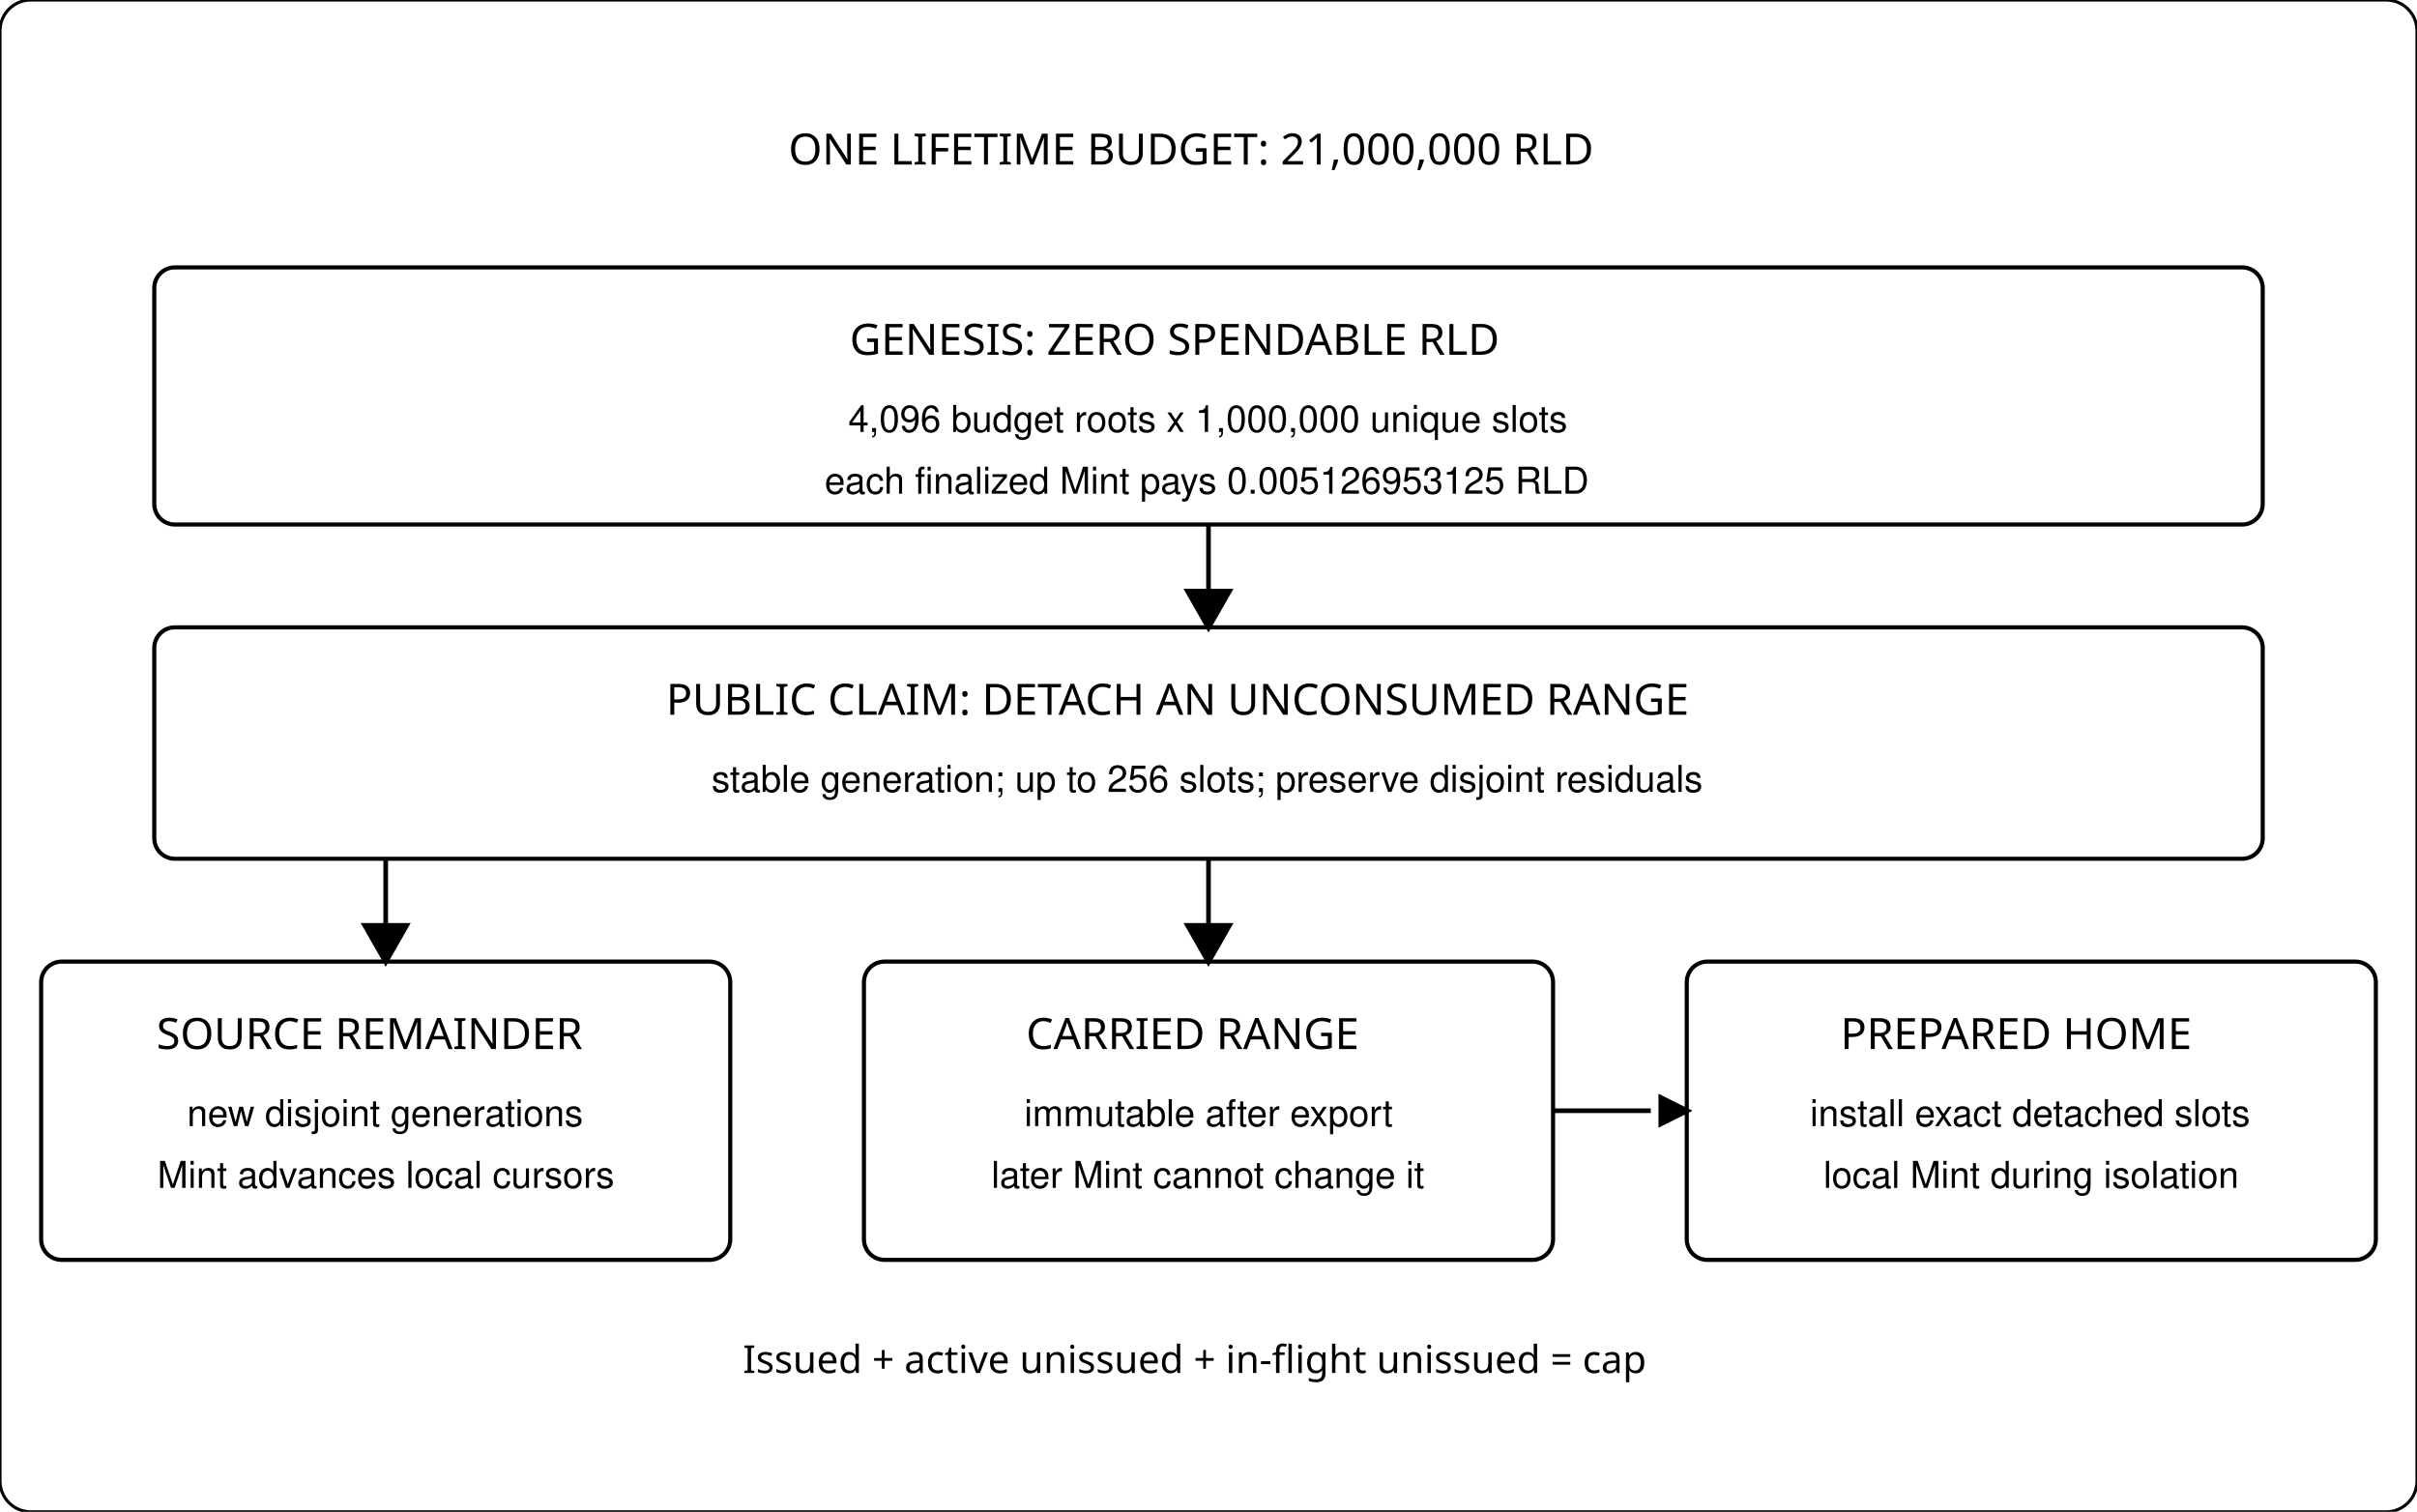
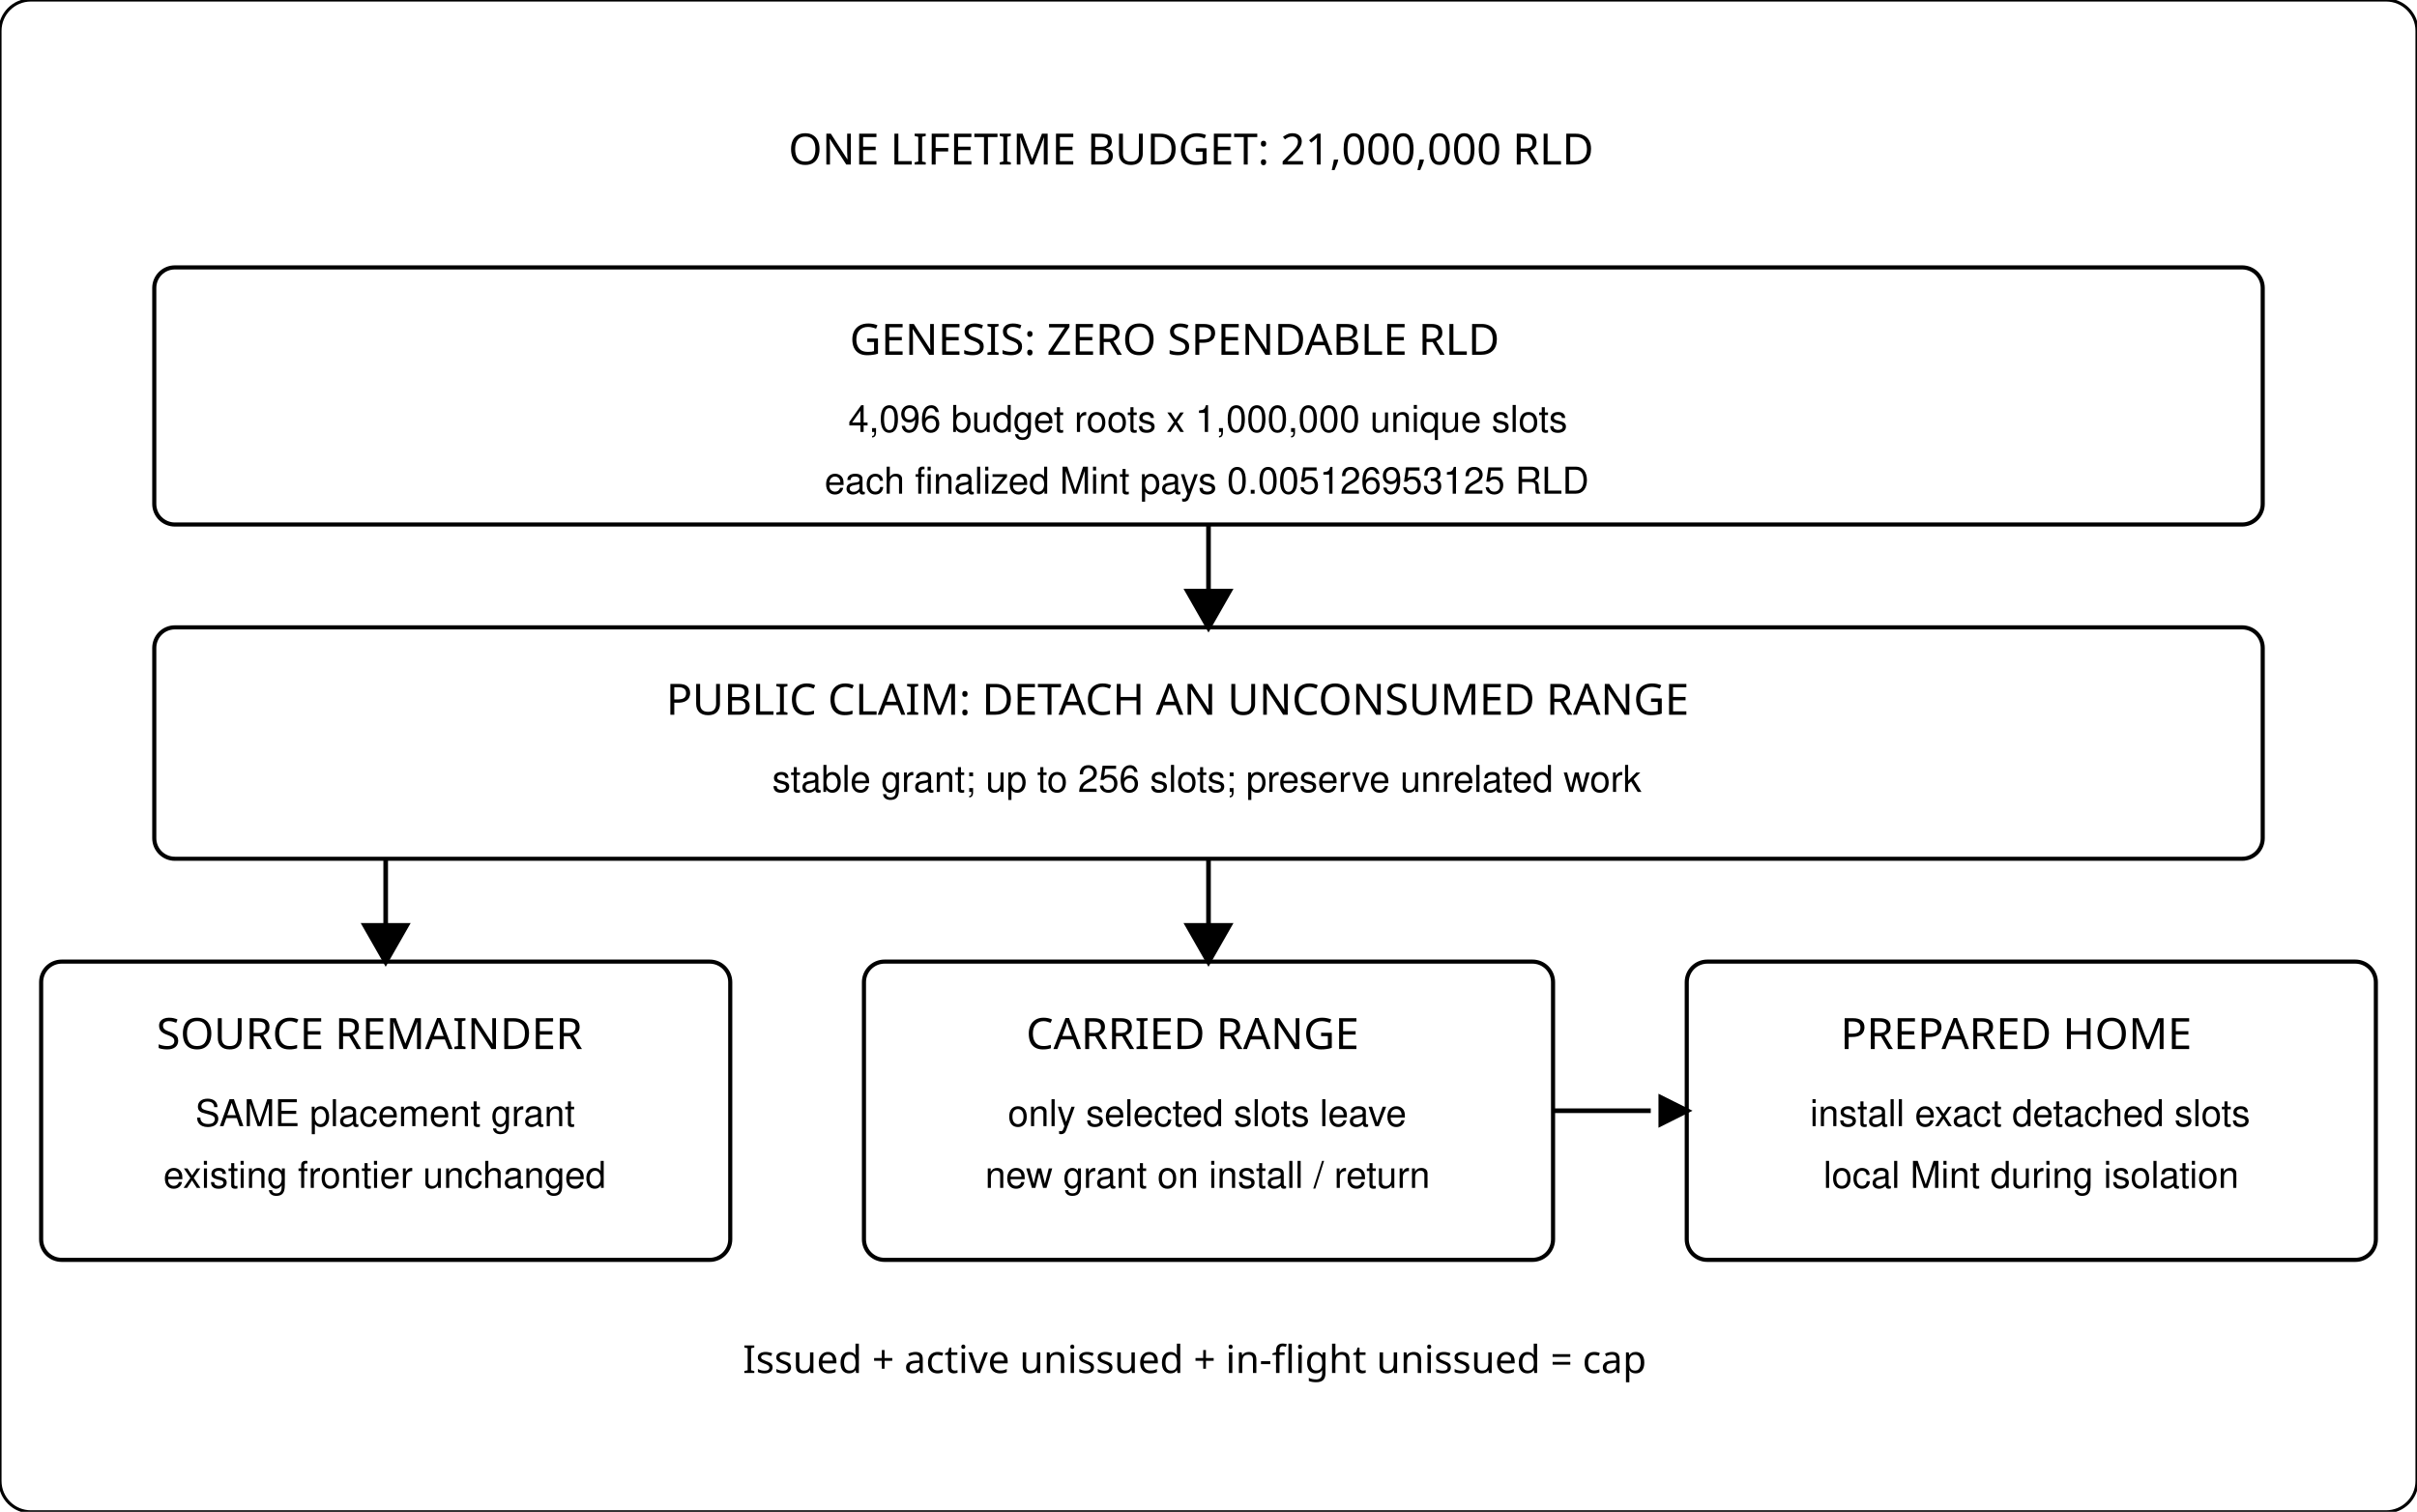
<svg xmlns="http://www.w3.org/2000/svg" width="470" height="294" preserveAspectRatio="xMinYMin meet" viewBox="0 0 470 294" version="1.0" fill-rule="evenodd">
  <clipPath id="clip">
    <rect x="0" y="0" width="470" height="294" />
  </clipPath>
  <g id="group" transform="scale(1,-1) translate(0,-294)" style="clip-path: url(#clip)">
    <g transform="">
      <rect x="0" y="0" width="470" height="294" rx="6" ry="6" style="stroke: rgb(0%,0%,0%); stroke-linecap: butt; stroke-width: 0.6; fill: rgb(100%,100%,100%); fill-rule: evenodd;" />
      <g transform=" matrix(1,0,0,1,0,14)">
        <text x="153.314" y="248" style="font-family: Helvetica-Bold; font-size: 8.4px;fill: rgb(0%,0%,0%); stroke:none;" transform="translate(0,496) scale(1,-1)">ONE LIFETIME BUDGET: 21,000,000 RLD</text>
        <rect x="30" y="178" width="410" height="50" rx="4" ry="4" style="stroke: rgb(0%,0%,0%); stroke-linecap: butt; stroke-width: 0.8; fill: rgb(100%,100%,100%); fill-rule: evenodd;" />
        <text x="165.225" y="211" style="font-family: Helvetica-Bold; font-size: 8.4px;fill: rgb(0%,0%,0%); stroke:none;" transform="translate(0,422) scale(1,-1)">GENESIS: ZERO SPENDABLE RLD</text>
        <text x="164.955" y="196" style="font-family: Helvetica; font-size: 7.2px;fill: rgb(0%,0%,0%); stroke:none;" transform="translate(0,392) scale(1,-1)">4,096 budget roots x 1,000,000 unique slots</text>
        <text x="160.361" y="184" style="font-family: Helvetica; font-size: 7.2px;fill: rgb(0%,0%,0%); stroke:none;" transform="translate(0,368) scale(1,-1)">each finalized Mint pays 0.005126953125 RLD</text>
        <rect x="30" y="113" width="410" height="45" rx="4" ry="4" style="stroke: rgb(0%,0%,0%); stroke-linecap: butt; stroke-width: 0.8; fill: rgb(100%,100%,100%); fill-rule: evenodd;" />
        <text x="129.542" y="141" style="font-family: Helvetica-Bold; font-size: 8.4px;fill: rgb(0%,0%,0%); stroke:none;" transform="translate(0,282) scale(1,-1)">PUBLIC CLAIM: DETACH AN UNCONSUMED RANGE</text>
-         <text x="138.354" y="126" style="font-family: Helvetica; font-size: 7.2px;fill: rgb(0%,0%,0%); stroke:none;" transform="translate(0,252) scale(1,-1)">stable generation; up to 256 slots; preserve disjoint residuals</text>
+         <text x="150.159" y="126" style="font-family: Helvetica; font-size: 7.2px;fill: rgb(0%,0%,0%); stroke:none;" transform="translate(0,252) scale(1,-1)">stable grant; up to 256 slots; preserve unrelated work</text>
        <path d="M 235,178 L 235,158 Z" style="stroke: rgb(0%,0%,0%); stroke-linecap: butt; stroke-width: 0.9;" />
        <polygon points="231 165, 235 158, 239 165" style="stroke: rgb(0%,0%,0%); stroke-linecap: butt; stroke-width: 1; fill: rgb(0%,0%,0%); fill-rule: evenodd;" />
        <rect x="8" y="35" width="134" height="58" rx="4" ry="4" style="stroke: rgb(0%,0%,0%); stroke-linecap: butt; stroke-width: 0.8; fill: rgb(100%,100%,100%); fill-rule: evenodd;" />
        <text x="30.434" y="76" style="font-family: Helvetica-Bold; font-size: 8.4px;fill: rgb(0%,0%,0%); stroke:none;" transform="translate(0,152) scale(1,-1)">SOURCE REMAINDER</text>
-         <text x="36.383" y="61" style="font-family: Helvetica; font-size: 7.2px;fill: rgb(0%,0%,0%); stroke:none;" transform="translate(0,122) scale(1,-1)">new disjoint generations</text>
-         <text x="30.587" y="49" style="font-family: Helvetica; font-size: 7.2px;fill: rgb(0%,0%,0%); stroke:none;" transform="translate(0,98) scale(1,-1)">Mint advances local cursors</text>
+         <text x="37.985" y="61" style="font-family: Helvetica; font-size: 7.2px;fill: rgb(0%,0%,0%); stroke:none;" transform="translate(0,122) scale(1,-1)">SAME placement grant</text>
+         <text x="31.778" y="49" style="font-family: Helvetica; font-size: 7.2px;fill: rgb(0%,0%,0%); stroke:none;" transform="translate(0,98) scale(1,-1)">existing frontier unchanged</text>
        <rect x="168" y="35" width="134" height="58" rx="4" ry="4" style="stroke: rgb(0%,0%,0%); stroke-linecap: butt; stroke-width: 0.8; fill: rgb(100%,100%,100%); fill-rule: evenodd;" />
        <text x="199.535" y="76" style="font-family: Helvetica-Bold; font-size: 8.4px;fill: rgb(0%,0%,0%); stroke:none;" transform="translate(0,152) scale(1,-1)">CARRIED RANGE</text>
-         <text x="199.187" y="61" style="font-family: Helvetica; font-size: 7.2px;fill: rgb(0%,0%,0%); stroke:none;" transform="translate(0,122) scale(1,-1)">immutable after export</text>
-         <text x="192.779" y="49" style="font-family: Helvetica; font-size: 7.2px;fill: rgb(0%,0%,0%); stroke:none;" transform="translate(0,98) scale(1,-1)">later Mint cannot change it</text>
+         <text x="195.983" y="61" style="font-family: Helvetica; font-size: 7.2px;fill: rgb(0%,0%,0%); stroke:none;" transform="translate(0,122) scale(1,-1)">only selected slots leave</text>
+         <text x="191.58" y="49" style="font-family: Helvetica; font-size: 7.2px;fill: rgb(0%,0%,0%); stroke:none;" transform="translate(0,98) scale(1,-1)">new grant on install / return</text>
        <rect x="328" y="35" width="134" height="58" rx="4" ry="4" style="stroke: rgb(0%,0%,0%); stroke-linecap: butt; stroke-width: 0.8; fill: rgb(100%,100%,100%); fill-rule: evenodd;" />
        <text x="357.897" y="76" style="font-family: Helvetica-Bold; font-size: 8.4px;fill: rgb(0%,0%,0%); stroke:none;" transform="translate(0,152) scale(1,-1)">PREPARED HOME</text>
        <text x="351.98" y="61" style="font-family: Helvetica; font-size: 7.2px;fill: rgb(0%,0%,0%); stroke:none;" transform="translate(0,122) scale(1,-1)">install exact detached slots</text>
        <text x="354.586" y="49" style="font-family: Helvetica; font-size: 7.2px;fill: rgb(0%,0%,0%); stroke:none;" transform="translate(0,98) scale(1,-1)">local Mint during isolation</text>
        <path d="M 75,113 L 75,93 Z" style="stroke: rgb(0%,0%,0%); stroke-linecap: butt; stroke-width: 0.9;" />
        <polygon points="71 100, 75 93, 79 100" style="stroke: rgb(0%,0%,0%); stroke-linecap: butt; stroke-width: 1; fill: rgb(0%,0%,0%); fill-rule: evenodd;" />
        <path d="M 235,113 L 235,93 Z" style="stroke: rgb(0%,0%,0%); stroke-linecap: butt; stroke-width: 0.9;" />
        <polygon points="231 100, 235 93, 239 100" style="stroke: rgb(0%,0%,0%); stroke-linecap: butt; stroke-width: 1; fill: rgb(0%,0%,0%); fill-rule: evenodd;" />
        <path d="M 302,64 L 321,64 Z" style="stroke: rgb(0%,0%,0%); stroke-linecap: butt; stroke-width: 0.9;" />
        <polygon points="323 61.5, 328 64, 323 66.5" style="stroke: rgb(0%,0%,0%); stroke-linecap: butt; stroke-width: 1; fill: rgb(0%,0%,0%); fill-rule: evenodd;" />
        <text x="144.445" y="13" style="font-family: Helvetica-Bold; font-size: 7.5px;fill: rgb(0%,0%,0%); stroke:none;" transform="translate(0,26) scale(1,-1)">Issued + active unissued + in-flight unissued = cap</text>
      </g>
    </g>
  </g>
</svg>
